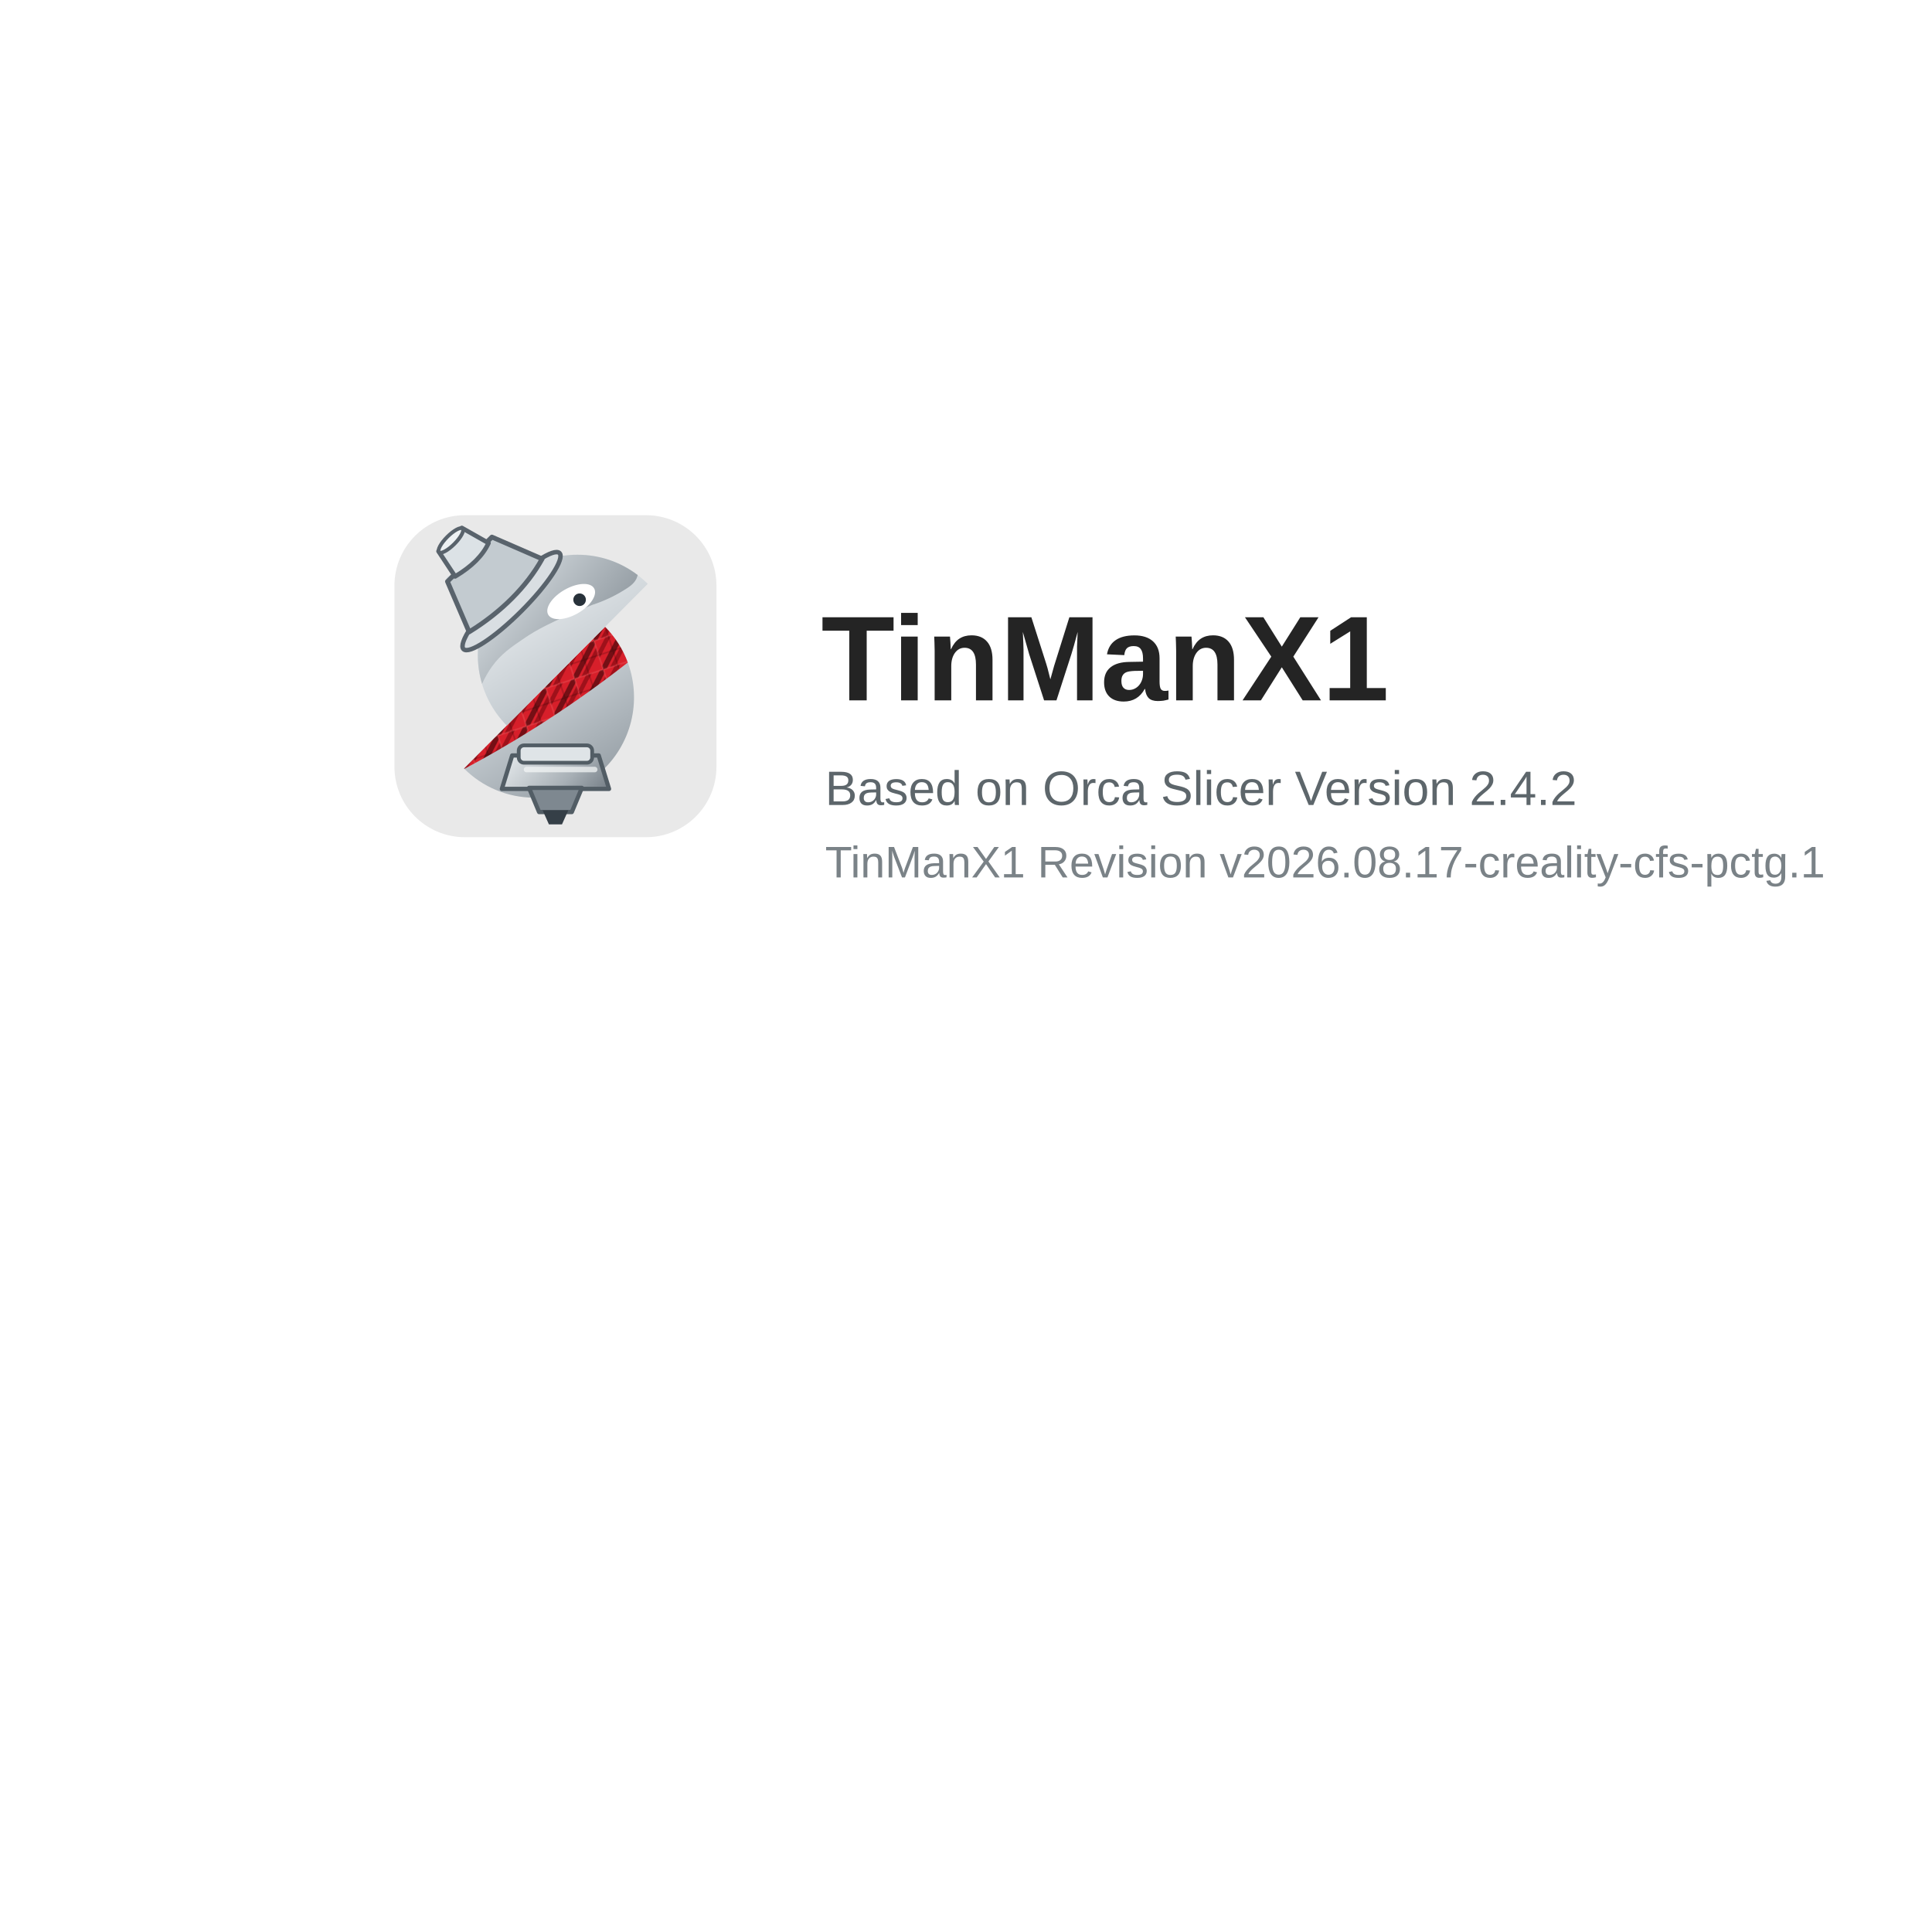
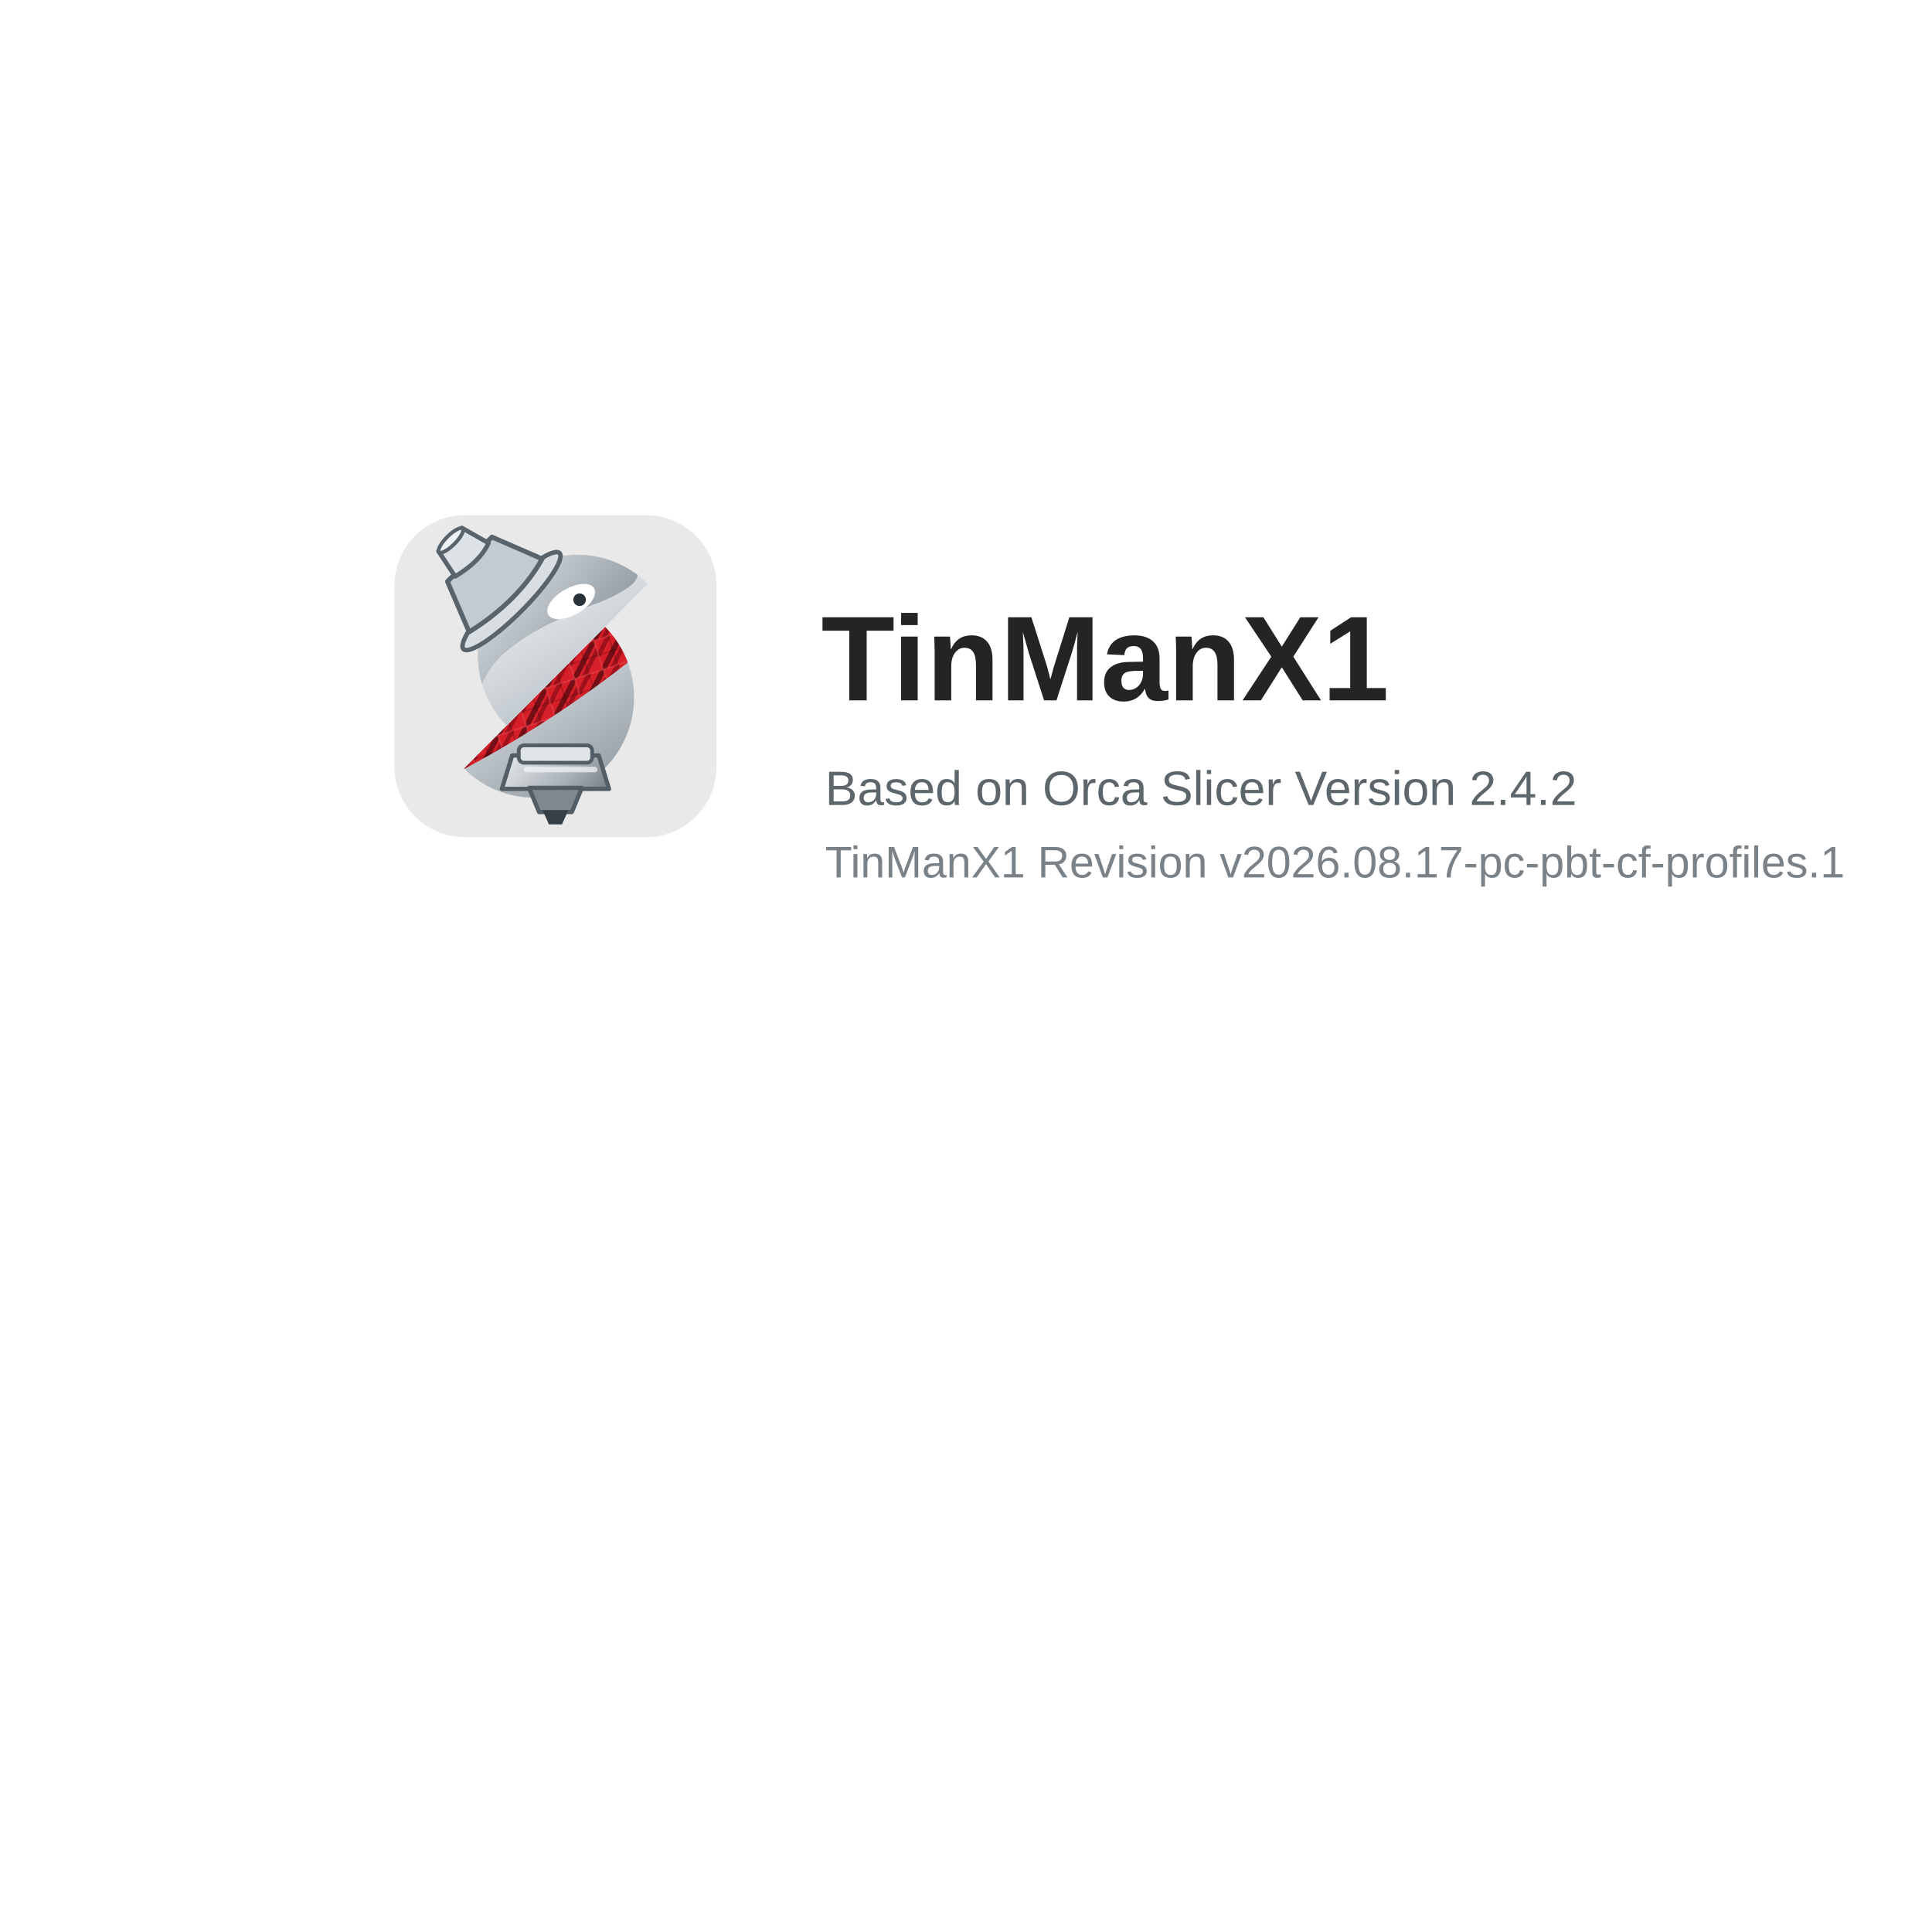
<svg xmlns="http://www.w3.org/2000/svg" width="480" height="480" viewBox="0 0 480 480">
  <defs>
    <linearGradient id="tmxSilver" x1="18" y1="8" x2="47" y2="55" gradientUnits="userSpaceOnUse">
      <stop offset="0" stop-color="#f7f9fa" />
      <stop offset=".52" stop-color="#c7ced3" />
      <stop offset="1" stop-color="#8d969d" />
    </linearGradient>
    <linearGradient id="tmxDarkSilver" x1="19" y1="10" x2="49" y2="35" gradientUnits="userSpaceOnUse">
      <stop offset="0" stop-color="#dce2e6" />
      <stop offset="1" stop-color="#6f7981" />
    </linearGradient>
    <linearGradient id="tmxNozzle" x1="24" y1="43" x2="43" y2="60" gradientUnits="userSpaceOnUse">
      <stop offset="0" stop-color="#eef2f4" />
      <stop offset=".55" stop-color="#a8b0b6" />
      <stop offset="1" stop-color="#59636c" />
    </linearGradient>
    <pattern id="tmxCarbonRed" width="6" height="6" patternUnits="userSpaceOnUse" patternTransform="rotate(-18)">
      <rect width="6" height="6" fill="#D71F2A" />
      <path d="M-2 1 1-2M0 6 6 0M5 8 8 5" fill="none" stroke="#250204" stroke-width="1.05" opacity=".55" />
      <path d="M-2 5 5-2M1 7 7 1" fill="none" stroke="#7c0810" stroke-width=".85" opacity=".62" />
      <path d="M0 0h6v6h-6z" fill="none" stroke="#f06a70" stroke-width=".35" opacity=".28" />
      <path d="M0 3h6M3 0v6" fill="none" stroke="#180102" stroke-width=".28" opacity=".22" />
    </pattern>
  </defs>
  <rect width="480" height="480" fill="#ffffff" />
  <g transform="translate(98 128)">
    <g transform="scale(1.25)">
      <rect width="64" height="64" rx="14" fill="#e9e9e9" />
      <path d="M13.84,50.354a19.7,19.7,0,0,0,13.883,5.79A19.944,19.944,0,0,0,41.858,22.182Z" fill="url(#tmxSilver)" />
      <path d="M41.858,22.181,13.84,50.354l.061.059A220.548,220.548,0,0,0,46.378,29.277a19.964,19.964,0,0,0-4.52-7.1" fill="url(#tmxCarbonRed)" />
      <path d="M36.381,7.856A19.943,19.943,0,0,0,22.327,41.818L50.345,13.646a19.693,19.693,0,0,0-13.964-5.79" fill="url(#tmxSilver)" />
      <path d="M36.381,7.856A19.636,19.636,0,0,0,26.04,10.782a22.742,22.742,0,0,0-5.91-.745,23.084,23.084,0,0,0-9.477,2.124.632.632,0,0,0,.129,1.191,13.52,13.52,0,0,1,8.069,5.137A20.06,20.06,0,0,0,17.41,33.534a19.873,19.873,0,0,1,2-3.488c1.819-2.5,3.743-3.8,6.585-5.723,2.093-1.416,5-3.077,13.359-6.512a28.421,28.421,0,0,0,6.12-2.821c1.4-.831,2.461-1.615,2.8-2.842.024-.086.045-.172.065-.256A19.655,19.655,0,0,0,36.381,7.856" fill="url(#tmxDarkSilver)" />
      <path d="M39.69,14.551c.727,1.285-.728,3.495-3.249,4.937s-5.154,1.569-5.88.284.727-3.495,3.248-4.937,5.154-1.569,5.881-.284" fill="#fff" />
      <circle cx="36.8" cy="16.8" r="1.25" fill="#28323a" />
      <g transform="translate(-17 1) rotate(-45 34.2 12.5) scale(1.05)">
        <ellipse cx="34.25" cy="18.4" rx="12.85" ry="2.65" fill="#d9dee2" stroke="#59636c" stroke-width=".85" />
        <path d="M28.3,7.2h11.9l3.8,9.65c-5.75,1.65-12.65,1.65-19.55,0Z" fill="#c3cbd0" stroke="#59636c" stroke-width=".9" stroke-linejoin="round" />
        <path d="M31.15,1.95h6.25l1.55,5.6c-2.45.9-5.4.9-8.95,0Z" fill="#dce2e6" stroke="#59636c" stroke-width=".85" stroke-linejoin="round" />
        <ellipse cx="34.25" cy="2.15" rx="3.15" ry=".95" fill="#eef2f4" stroke="#59636c" stroke-width=".7" />
      </g>
      <path d="M23.4,47.75h17.2l2.05,6.65H21.35Z" fill="url(#tmxNozzle)" stroke="#525d65" stroke-width=".85" stroke-linejoin="round" />
      <path d="M26.75,54.2h10.5l-2,4.8h-6.5Z" fill="#7e8890" stroke="#525d65" stroke-width=".85" stroke-linejoin="round" />
      <path d="M29.45,58.65h5.1l-1.25,2.8h-2.6Z" fill="#353f47" />
      <rect x="24.7" y="45.75" width="14.6" height="3.45" rx="1.05" fill="#dfe4e7" stroke="#525d65" stroke-width=".75" />
      <path d="M26.25,50.55h13.55" fill="none" stroke="#f4f6f7" stroke-width="1.1" stroke-linecap="round" opacity=".72" />
    </g>
    <text x="106" y="46" font-family="Arial, Helvetica, sans-serif" font-size="30" font-weight="700" fill="#242424">TinManX1</text>
    <text x="107" y="72" font-family="Arial, Helvetica, sans-serif" font-size="12" fill="#5d666b">Based on Orca Slicer Version 2.4.2</text>
-     <text x="107" y="90" font-family="Arial, Helvetica, sans-serif" font-size="11" fill="#7a8287">TinManX1 Revision v2026.08.17-creality-cfs-pctg.1</text>
+     <text x="107" y="90" font-family="Arial, Helvetica, sans-serif" font-size="11" fill="#7a8287">TinManX1 Revision v2026.08.17-pc-pbt-cf-profiles.1</text>
  </g>
</svg>
